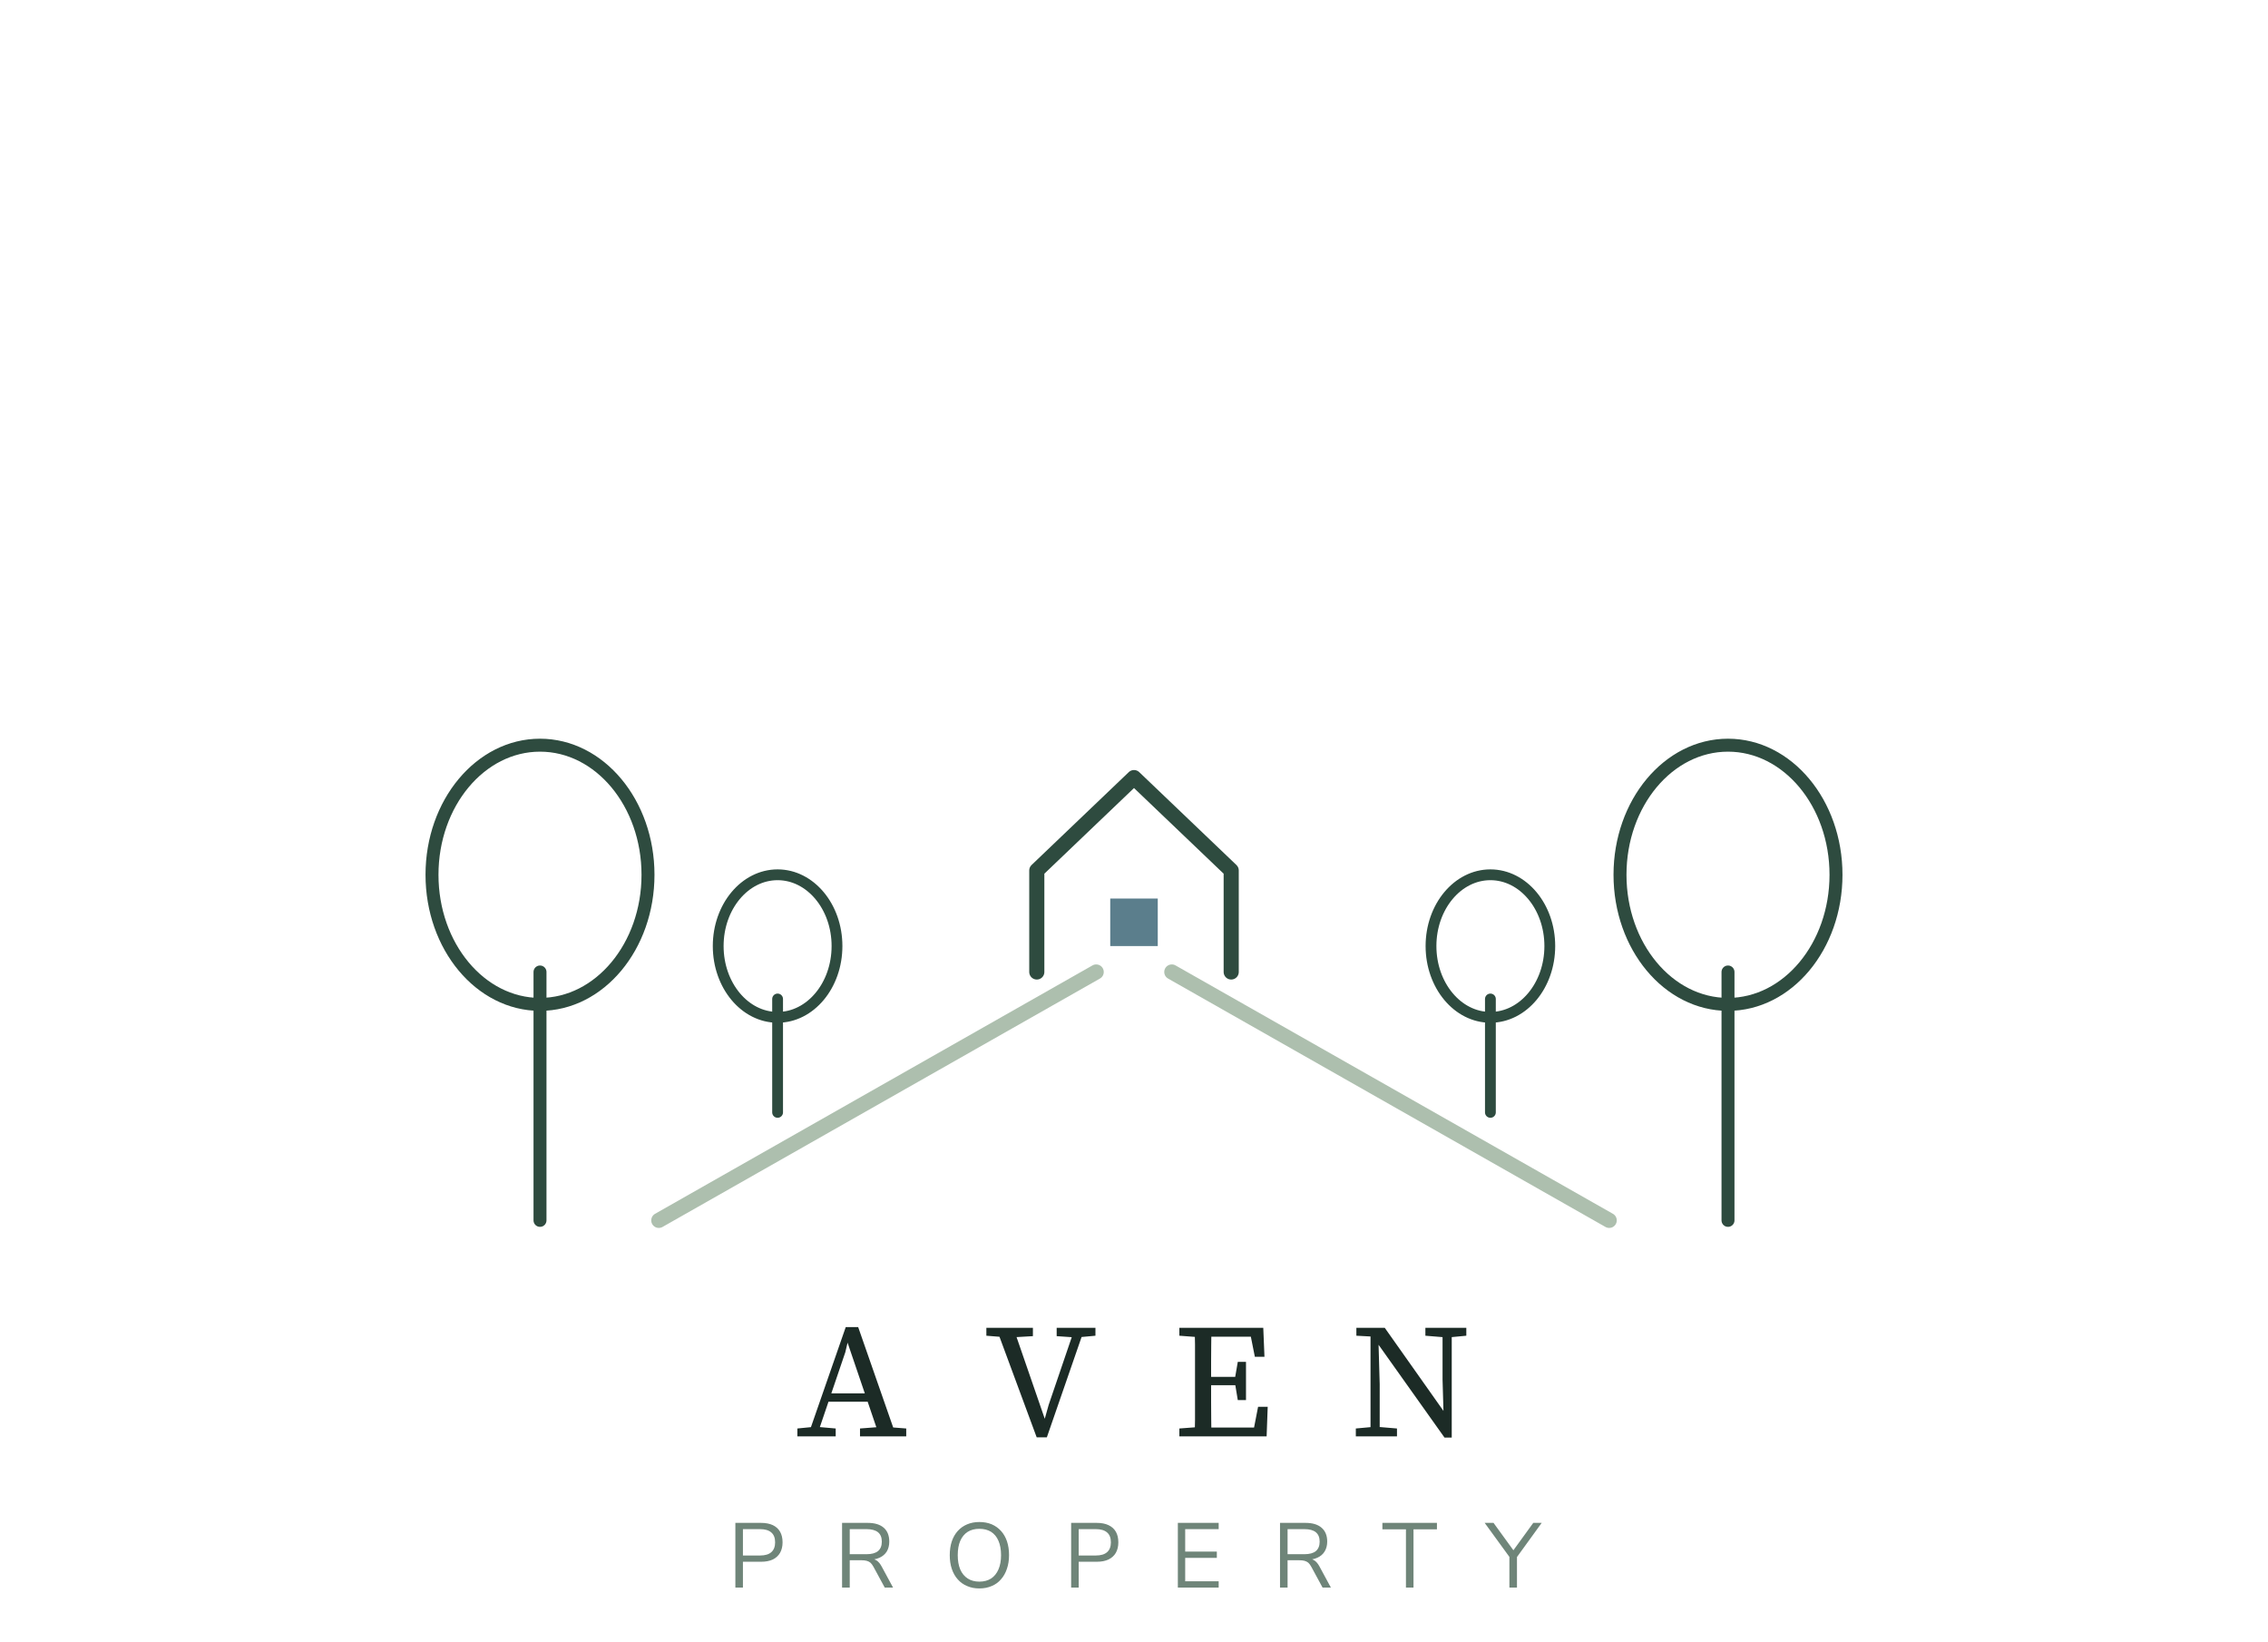
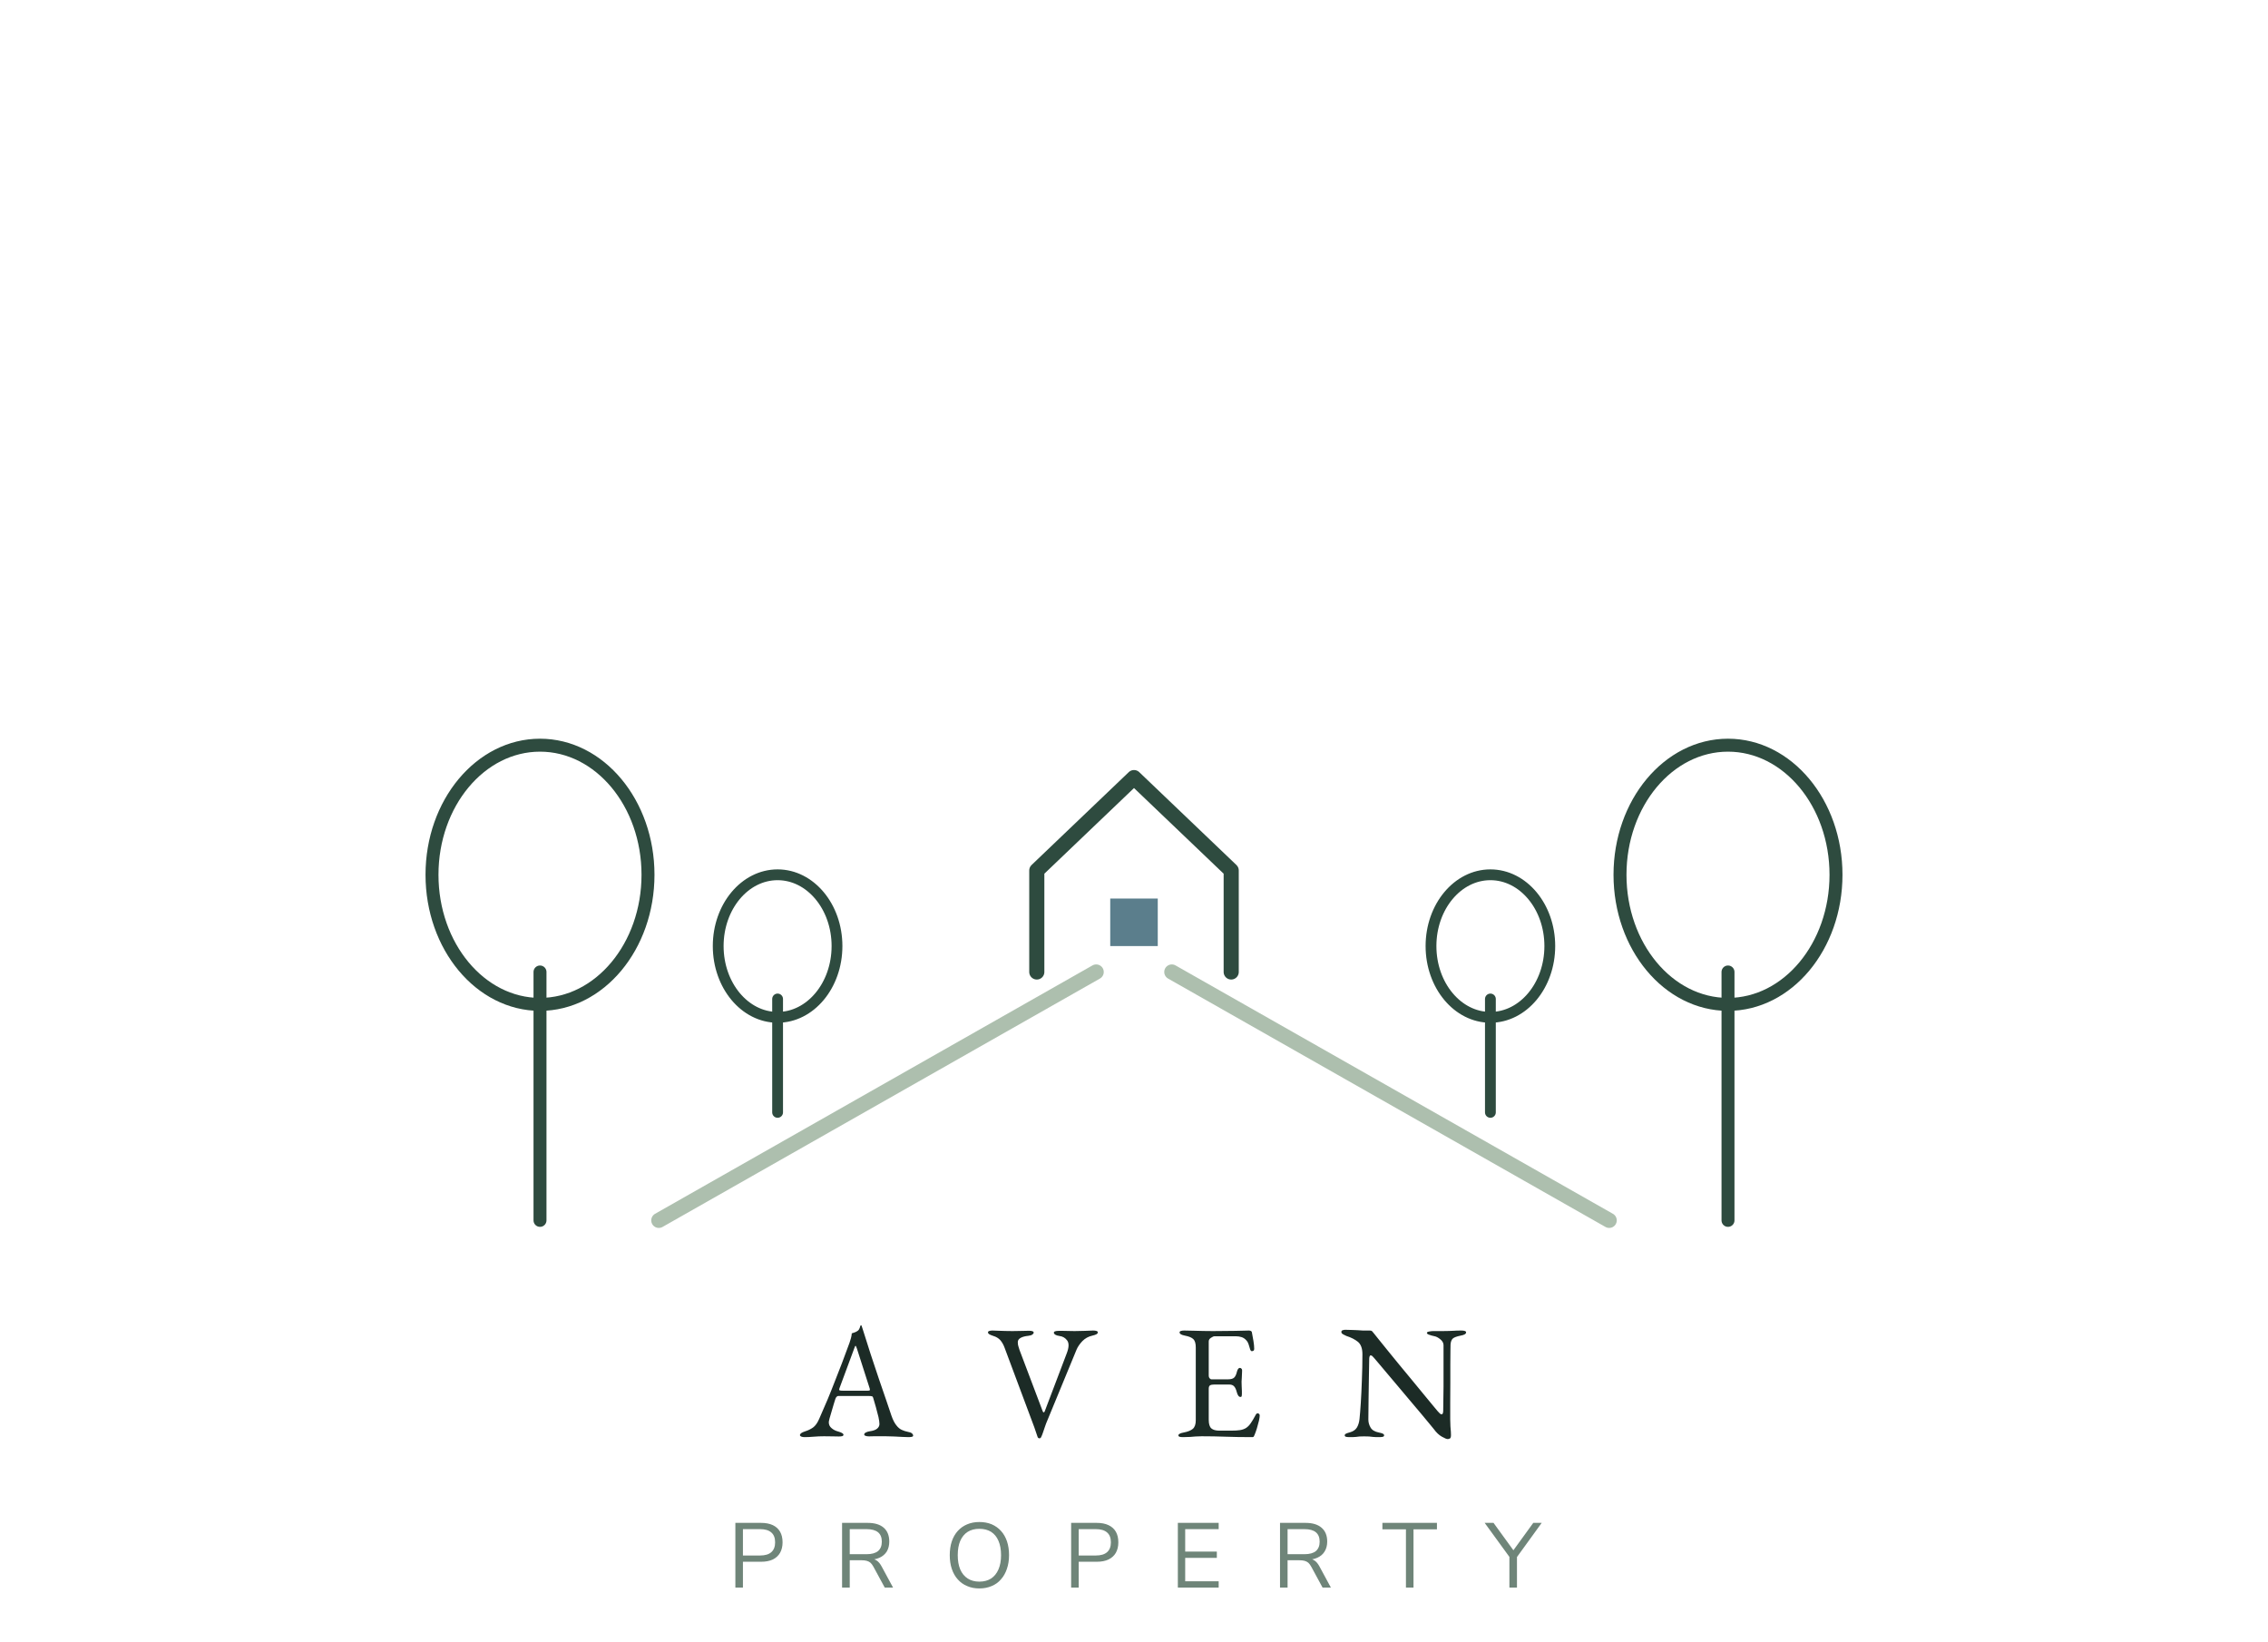
<svg xmlns="http://www.w3.org/2000/svg" viewBox="0 0 210 152" role="img" aria-label="The Evening Avenue - the road in sage, one lit window in the house; the window is the only light">
  <line x1="61" y1="113" x2="101.5" y2="90" stroke="#adbfae" stroke-width="1.4" stroke-linecap="round" />
  <line x1="149" y1="113" x2="108.5" y2="90" stroke="#adbfae" stroke-width="1.4" stroke-linecap="round" />
  <line x1="50" y1="113" x2="50" y2="90" stroke="#2e4b3f" stroke-width="1.2" stroke-linecap="round" />
  <ellipse cx="50" cy="81" rx="10" ry="12" fill="none" stroke="#2e4b3f" stroke-width="1.2" />
  <line x1="160" y1="113" x2="160" y2="90" stroke="#2e4b3f" stroke-width="1.2" stroke-linecap="round" />
  <ellipse cx="160" cy="81" rx="10" ry="12" fill="none" stroke="#2e4b3f" stroke-width="1.2" />
  <line x1="72" y1="103" x2="72" y2="92.5" stroke="#2e4b3f" stroke-width="1" stroke-linecap="round" />
  <ellipse cx="72" cy="87.6" rx="5.5" ry="6.6" fill="none" stroke="#2e4b3f" stroke-width="1" />
  <line x1="138" y1="103" x2="138" y2="92.5" stroke="#2e4b3f" stroke-width="1" stroke-linecap="round" />
  <ellipse cx="138" cy="87.6" rx="5.5" ry="6.6" fill="none" stroke="#2e4b3f" stroke-width="1" />
  <path d="M96 90 L96 80.6 L105 72 L114 80.6 L114 90" fill="none" stroke="#2e4b3f" stroke-width="1.4" stroke-linecap="round" stroke-linejoin="round" />
  <rect x="102.8" y="83.2" width="4.4" height="4.4" fill="#5b7e8c" />
  <g aria-label="AVEN">
-     <path fill="#1c2b26" d="M73.83 133.00V132.27L75.35 132.12H75.67L77.38 132.27V133.00ZM74.79 133.00 78.31 122.88H79.46L82.99 133.00H81.43L78.42 124.15H78.52L78.27 125.21L75.62 133.00ZM76.45 129.79V129.02H80.87V129.79ZM79.63 133.00V132.27L81.59 132.12H81.98L83.91 132.27V133.00Z M95.99 133.09 92.24 122.95H93.83L96.82 131.61H96.67L97.10 130.08L99.53 122.95H100.44L96.93 133.09ZM91.33 123.68V122.95H95.64V123.72L93.74 123.83H93.21ZM97.84 123.72V122.95H101.43V123.68L99.81 123.83H99.45Z M109.20 133.00V132.27L111.19 132.12H111.36V133.00ZM110.62 133.00Q110.64 132.23 110.65 131.46Q110.65 130.69 110.65 129.90Q110.65 129.12 110.65 128.34V127.61Q110.65 126.83 110.65 126.05Q110.65 125.28 110.65 124.50Q110.64 123.72 110.62 122.95H112.17Q112.16 123.71 112.15 124.49Q112.14 125.26 112.14 126.04Q112.14 126.82 112.14 127.61V128.22Q112.14 129.05 112.14 129.85Q112.14 130.66 112.15 131.44Q112.16 132.22 112.17 133.00ZM111.36 133.00V132.18H116.61L116.02 132.68L116.49 130.26H117.38L117.28 133.00ZM111.40 128.26V127.49H114.92V128.26ZM114.61 129.64 114.34 128.01V127.67L114.61 126.10H115.37V129.64ZM109.20 123.68V122.95H111.36V123.83H111.19ZM116.19 125.63 115.72 123.27 116.31 123.77H111.36V122.95H116.97L117.08 125.63Z M125.54 133.00V132.27L127.18 132.12H127.57L129.35 132.27V133.00ZM126.90 133.00V123.29H127.61L127.75 128.17V133.00ZM131.98 123.68V122.95H135.77V123.68L134.19 123.83H133.81ZM133.75 133.11 127.61 124.47H127.42L127.08 123.76L125.59 123.68V122.95H128.22L133.78 130.82L133.66 130.87L133.57 127.73V122.95H134.42V133.11Z" />
+     <path fill="#1c2b26" d="M74.50 133.07Q74.31 133.07 74.19 133.02Q74.07 132.97 74.07 132.88Q74.07 132.78 74.20 132.69Q74.32 132.61 74.56 132.53Q74.95 132.41 75.28 132.18Q75.61 131.94 75.85 131.38Q76.27 130.42 76.63 129.58Q76.98 128.74 77.29 127.93Q77.61 127.12 77.95 126.24Q78.28 125.36 78.66 124.33Q78.73 124.12 78.79 123.91Q78.85 123.70 78.87 123.46Q79.00 123.42 79.14 123.37Q79.27 123.33 79.41 123.23Q79.54 123.14 79.60 122.97Q79.65 122.78 79.69 122.72Q79.71 122.71 79.73 122.71Q79.75 122.71 79.77 122.74Q79.80 122.80 79.82 122.89Q79.84 122.98 79.88 123.07Q80.23 124.21 80.62 125.40Q81.02 126.58 81.38 127.68Q81.75 128.78 82.06 129.66Q82.36 130.54 82.54 131.08Q82.75 131.68 83.00 131.98Q83.23 132.28 83.50 132.40Q83.76 132.52 84.06 132.58Q84.31 132.62 84.44 132.72Q84.55 132.82 84.55 132.93Q84.55 133.01 84.44 133.04Q84.31 133.07 84.12 133.07Q83.91 133.07 83.55 133.05Q83.19 133.03 82.78 133.01Q82.38 132.99 82.03 132.99Q81.75 132.99 81.45 132.99Q81.15 132.99 80.89 132.99Q80.64 133.00 80.46 133.00Q80.27 133.00 80.14 132.95Q80.02 132.91 80.02 132.82Q80.02 132.72 80.17 132.64Q80.32 132.56 80.52 132.53Q81.02 132.46 81.22 132.28Q81.43 132.10 81.43 131.86Q81.43 131.63 81.34 131.21Q81.24 130.78 81.10 130.29Q80.97 129.81 80.85 129.43Q80.82 129.31 80.74 129.29Q80.66 129.26 80.44 129.26H77.61Q77.55 129.26 77.48 129.32Q77.41 129.37 77.35 129.53Q77.31 129.69 77.20 130.01Q77.10 130.33 77.00 130.69Q76.89 131.05 76.81 131.34Q76.74 131.62 76.74 131.69Q76.74 132.03 77.00 132.24Q77.25 132.46 77.61 132.55Q78.10 132.69 78.10 132.85Q78.10 132.94 77.98 132.98Q77.86 133.01 77.67 133.01Q77.47 133.01 77.10 133.00Q76.72 132.99 76.30 132.99Q75.81 132.99 75.34 133.03Q74.88 133.07 74.50 133.07ZM78.02 128.77H80.34Q80.55 128.77 80.55 128.69Q80.55 128.66 80.54 128.63Q80.53 128.59 80.52 128.54L79.35 124.89Q79.26 124.61 79.21 124.61Q79.18 124.61 79.09 124.87L77.73 128.54Q77.70 128.63 77.70 128.66Q77.70 128.74 77.78 128.75Q77.86 128.77 78.02 128.77Z M96.25 133.18Q96.13 133.18 96.08 133.07Q96.02 132.91 95.93 132.63Q95.84 132.35 95.77 132.16L93.02 124.80Q92.87 124.38 92.62 124.09Q92.36 123.81 91.97 123.70Q91.73 123.62 91.61 123.55Q91.48 123.47 91.48 123.37Q91.48 123.28 91.60 123.24Q91.72 123.20 91.91 123.20Q92.15 123.20 92.45 123.22Q92.74 123.23 93.07 123.24Q93.40 123.25 93.74 123.25Q94.04 123.25 94.34 123.24Q94.63 123.23 94.88 123.23Q95.12 123.22 95.27 123.22Q95.47 123.22 95.59 123.26Q95.71 123.30 95.71 123.39Q95.71 123.49 95.59 123.57Q95.47 123.66 95.21 123.69Q94.79 123.73 94.52 123.87Q94.24 124.02 94.24 124.27Q94.24 124.53 94.31 124.71Q94.37 124.90 94.40 125.00L96.56 130.71Q96.59 130.76 96.64 130.78Q96.68 130.79 96.73 130.69L98.78 125.29Q99.08 124.50 98.82 124.13Q98.56 123.76 98.08 123.70Q97.85 123.67 97.72 123.59Q97.58 123.50 97.58 123.40Q97.58 123.31 97.70 123.27Q97.82 123.23 98.02 123.23Q98.21 123.23 98.45 123.23Q98.69 123.23 98.96 123.24Q99.22 123.25 99.50 123.25Q99.94 123.25 100.43 123.23Q100.93 123.20 101.21 123.20Q101.41 123.20 101.53 123.24Q101.65 123.28 101.65 123.37Q101.65 123.47 101.53 123.54Q101.41 123.61 101.15 123.67Q100.60 123.79 100.22 124.18Q99.85 124.57 99.68 124.97L96.86 131.81Q96.83 131.89 96.75 132.12Q96.67 132.35 96.58 132.62Q96.49 132.90 96.40 133.07Q96.38 133.12 96.34 133.15Q96.29 133.18 96.25 133.18Z M109.55 133.07Q109.35 133.07 109.23 133.04Q109.11 133.00 109.11 132.91Q109.11 132.73 109.61 132.64Q110.18 132.53 110.45 132.30Q110.72 132.06 110.72 131.51V124.77Q110.72 124.22 110.50 124.00Q110.28 123.78 109.71 123.67Q109.46 123.62 109.34 123.55Q109.22 123.47 109.22 123.37Q109.22 123.28 109.34 123.24Q109.46 123.20 109.65 123.20Q110.22 123.20 110.62 123.22Q111.02 123.23 111.40 123.24Q111.78 123.25 112.31 123.25Q112.80 123.25 113.35 123.24Q113.90 123.23 114.36 123.23Q114.87 123.22 115.23 123.21Q115.58 123.20 115.64 123.20Q115.71 123.20 115.80 123.23Q115.89 123.27 115.91 123.34Q115.98 123.76 116.06 124.17Q116.13 124.59 116.13 124.89Q116.13 125.02 116.07 125.06Q116.00 125.11 115.92 125.11Q115.85 125.11 115.82 125.07Q115.79 125.03 115.76 124.96Q115.68 124.70 115.61 124.47Q115.53 124.24 115.43 124.14Q115.22 123.89 114.96 123.81Q114.71 123.73 114.42 123.73H112.46Q112.34 123.73 112.13 123.87Q111.92 124.00 111.92 124.21V127.39Q111.92 127.53 112.00 127.62Q112.08 127.72 112.19 127.72H113.67Q114.11 127.72 114.27 127.56Q114.44 127.41 114.54 126.98Q114.63 126.66 114.81 126.66Q114.87 126.66 114.94 126.72Q115.01 126.78 115.01 126.89Q115.01 126.95 115.00 127.16Q114.99 127.38 114.98 127.60Q114.96 127.83 114.96 127.94Q114.96 128.09 114.97 128.34Q114.98 128.59 114.99 128.81Q114.99 129.04 114.99 129.10Q114.99 129.21 114.97 129.28Q114.95 129.35 114.86 129.35Q114.63 129.35 114.51 128.88Q114.42 128.53 114.27 128.37Q114.12 128.20 113.82 128.20H112.43Q112.17 128.20 112.05 128.27Q111.92 128.34 111.92 128.59V131.47Q111.92 132.04 112.16 132.26Q112.40 132.47 112.91 132.47H114.02Q114.50 132.47 114.82 132.42Q115.14 132.37 115.38 132.22Q115.62 132.06 115.81 131.78Q116.00 131.51 116.24 131.06Q116.28 130.97 116.34 130.91Q116.40 130.85 116.48 130.87Q116.55 130.88 116.60 130.94Q116.64 130.99 116.64 131.08Q116.64 131.22 116.57 131.55Q116.49 131.89 116.38 132.25Q116.27 132.61 116.18 132.82Q116.13 132.93 116.10 133.00Q116.06 133.07 115.97 133.07Q115.25 133.07 114.63 133.06Q114.02 133.04 113.46 133.03Q112.91 133.01 112.38 133.00Q111.84 132.99 111.27 132.99Q110.94 132.99 110.70 133.01Q110.46 133.03 110.21 133.05Q109.95 133.07 109.55 133.07Z M134.04 133.25Q133.90 133.25 133.51 133.03Q133.11 132.81 132.75 132.31Q132.69 132.24 132.38 131.86Q132.07 131.49 131.60 130.92Q131.13 130.36 130.57 129.70Q130.02 129.04 129.46 128.38Q128.91 127.72 128.43 127.16Q127.95 126.59 127.63 126.21Q127.30 125.83 127.23 125.74Q127.12 125.61 127.05 125.55Q126.97 125.50 126.91 125.50Q126.84 125.50 126.81 125.61Q126.78 125.72 126.78 125.81Q126.76 126.55 126.75 127.51Q126.73 128.47 126.72 129.49Q126.70 130.51 126.70 131.44Q126.70 131.84 126.91 132.19Q127.11 132.53 127.66 132.64Q127.92 132.69 128.04 132.75Q128.16 132.81 128.16 132.91Q128.16 133.00 128.04 133.04Q127.92 133.07 127.72 133.07Q127.32 133.07 127.12 133.05Q126.91 133.03 126.76 133.01Q126.60 133.00 126.31 133.00Q126.04 133.00 125.89 133.01Q125.74 133.03 125.55 133.05Q125.35 133.07 124.95 133.07Q124.75 133.07 124.63 133.04Q124.51 133.00 124.51 132.91Q124.51 132.81 124.63 132.75Q124.75 132.69 125.01 132.62Q125.44 132.50 125.64 132.18Q125.83 131.86 125.88 131.40Q125.94 130.82 126.00 129.89Q126.06 128.95 126.10 127.79Q126.15 126.62 126.15 125.39Q126.15 124.60 125.74 124.25Q125.32 123.91 124.66 123.70Q124.60 123.67 124.40 123.57Q124.20 123.47 124.20 123.34Q124.20 123.20 124.33 123.17Q124.47 123.13 124.54 123.13Q124.98 123.14 125.25 123.15Q125.52 123.16 125.73 123.17Q125.94 123.19 126.19 123.20Q126.45 123.20 126.85 123.20Q126.99 123.20 127.06 123.28Q127.14 123.36 127.21 123.46Q127.27 123.55 127.61 123.96Q127.95 124.38 128.45 125.00Q128.95 125.62 129.55 126.35Q130.15 127.08 130.75 127.80Q131.35 128.53 131.86 129.15Q132.37 129.78 132.71 130.18Q133.05 130.59 133.11 130.66Q133.17 130.72 133.28 130.84Q133.39 130.96 133.48 130.96Q133.62 130.96 133.63 130.65Q133.63 130.44 133.64 129.84Q133.65 129.25 133.66 128.40Q133.66 127.56 133.66 126.56Q133.66 125.58 133.66 124.54Q133.65 124.24 133.35 124.00Q133.05 123.76 132.79 123.72Q132.54 123.67 132.33 123.59Q132.12 123.52 132.12 123.42Q132.12 123.33 132.33 123.29Q132.54 123.25 132.73 123.25Q132.88 123.25 133.03 123.25Q133.17 123.25 133.31 123.25Q133.45 123.25 133.59 123.25Q133.95 123.25 134.16 123.24Q134.37 123.23 134.62 123.22Q134.86 123.20 135.31 123.20Q135.51 123.20 135.63 123.24Q135.75 123.28 135.75 123.37Q135.75 123.58 135.25 123.67Q134.70 123.78 134.52 123.94Q134.34 124.11 134.31 124.48Q134.31 124.56 134.30 125.06Q134.29 125.58 134.29 126.36Q134.29 127.14 134.29 128.03Q134.28 128.94 134.28 129.83Q134.28 130.72 134.28 131.43Q134.28 131.78 134.30 132.08Q134.32 132.37 134.34 132.57Q134.35 132.78 134.35 132.88Q134.35 133.12 134.26 133.19Q134.16 133.25 134.04 133.25Z" />
  </g>
  <g aria-label="PROPERTY">
    <path fill="#6f8579" d="M68.09 147.00V141.01H70.47Q71.11 141.01 71.56 141.22Q72.00 141.43 72.23 141.83Q72.46 142.23 72.46 142.81Q72.46 143.37 72.23 143.78Q72.00 144.18 71.56 144.40Q71.11 144.61 70.47 144.61H68.79V147.00ZM68.79 144.03H70.38Q71.07 144.03 71.42 143.72Q71.77 143.41 71.77 142.81Q71.77 142.20 71.42 141.90Q71.07 141.59 70.38 141.59H68.79Z M77.97 147.00V141.01H80.35Q81.31 141.01 81.83 141.46Q82.34 141.91 82.34 142.74Q82.34 143.27 82.11 143.66Q81.87 144.04 81.43 144.24Q80.98 144.44 80.35 144.44L80.43 144.33H80.60Q80.93 144.33 81.18 144.50Q81.43 144.67 81.63 145.04L82.69 147.00H81.92L80.88 145.08Q80.75 144.84 80.60 144.70Q80.44 144.57 80.24 144.52Q80.04 144.47 79.76 144.47H78.68V147.00ZM78.68 143.91H80.24Q80.94 143.91 81.30 143.62Q81.65 143.32 81.65 142.75Q81.65 142.17 81.30 141.88Q80.94 141.59 80.24 141.59H78.68Z M90.68 147.08Q90.05 147.08 89.55 146.86Q89.04 146.65 88.68 146.24Q88.32 145.84 88.13 145.27Q87.94 144.71 87.94 144.00Q87.94 143.29 88.13 142.72Q88.32 142.16 88.68 141.76Q89.04 141.36 89.54 141.15Q90.05 140.93 90.68 140.93Q91.31 140.93 91.82 141.14Q92.33 141.36 92.69 141.76Q93.05 142.16 93.24 142.72Q93.43 143.29 93.43 143.99Q93.43 144.70 93.23 145.27Q93.04 145.84 92.68 146.24Q92.33 146.65 91.82 146.86Q91.31 147.08 90.68 147.08ZM90.68 146.45Q91.32 146.45 91.77 146.16Q92.21 145.87 92.45 145.32Q92.69 144.77 92.69 144.00Q92.69 143.22 92.45 142.67Q92.22 142.13 91.77 141.84Q91.32 141.56 90.68 141.56Q90.05 141.56 89.60 141.84Q89.15 142.13 88.91 142.68Q88.68 143.22 88.68 144.00Q88.68 144.77 88.91 145.32Q89.15 145.87 89.60 146.16Q90.05 146.45 90.68 146.45Z M99.18 147.00V141.01H101.55Q102.20 141.01 102.64 141.22Q103.09 141.43 103.32 141.83Q103.55 142.23 103.55 142.81Q103.55 143.37 103.32 143.78Q103.09 144.18 102.64 144.40Q102.20 144.61 101.55 144.61H99.88V147.00ZM99.88 144.03H101.47Q102.16 144.03 102.51 143.72Q102.86 143.41 102.86 142.81Q102.86 142.20 102.51 141.90Q102.16 141.59 101.47 141.59H99.88Z M109.06 147.00V141.01H112.84V141.59H109.74V143.67H112.67V144.25H109.74V146.42H112.84V147.00Z M118.52 147.00V141.01H120.89Q121.85 141.01 122.37 141.46Q122.89 141.91 122.89 142.74Q122.89 143.27 122.65 143.66Q122.42 144.04 121.97 144.24Q121.52 144.44 120.89 144.44L120.97 144.33H121.14Q121.48 144.33 121.72 144.50Q121.97 144.67 122.17 145.04L123.23 147.00H122.46L121.42 145.08Q121.29 144.84 121.14 144.70Q120.98 144.57 120.78 144.52Q120.58 144.47 120.30 144.47H119.22V147.00ZM119.22 143.91H120.78Q121.49 143.91 121.84 143.62Q122.19 143.32 122.19 142.75Q122.19 142.17 121.84 141.88Q121.49 141.59 120.78 141.59H119.22Z M130.18 147.00V141.61H128.00V141.01H133.05V141.61H130.88V147.00Z M139.76 147.00V143.90L139.92 144.38L137.47 141.01H138.29L140.22 143.67H140.04L141.97 141.01H142.75L140.31 144.38L140.46 143.90V147.00Z" />
  </g>
</svg>
